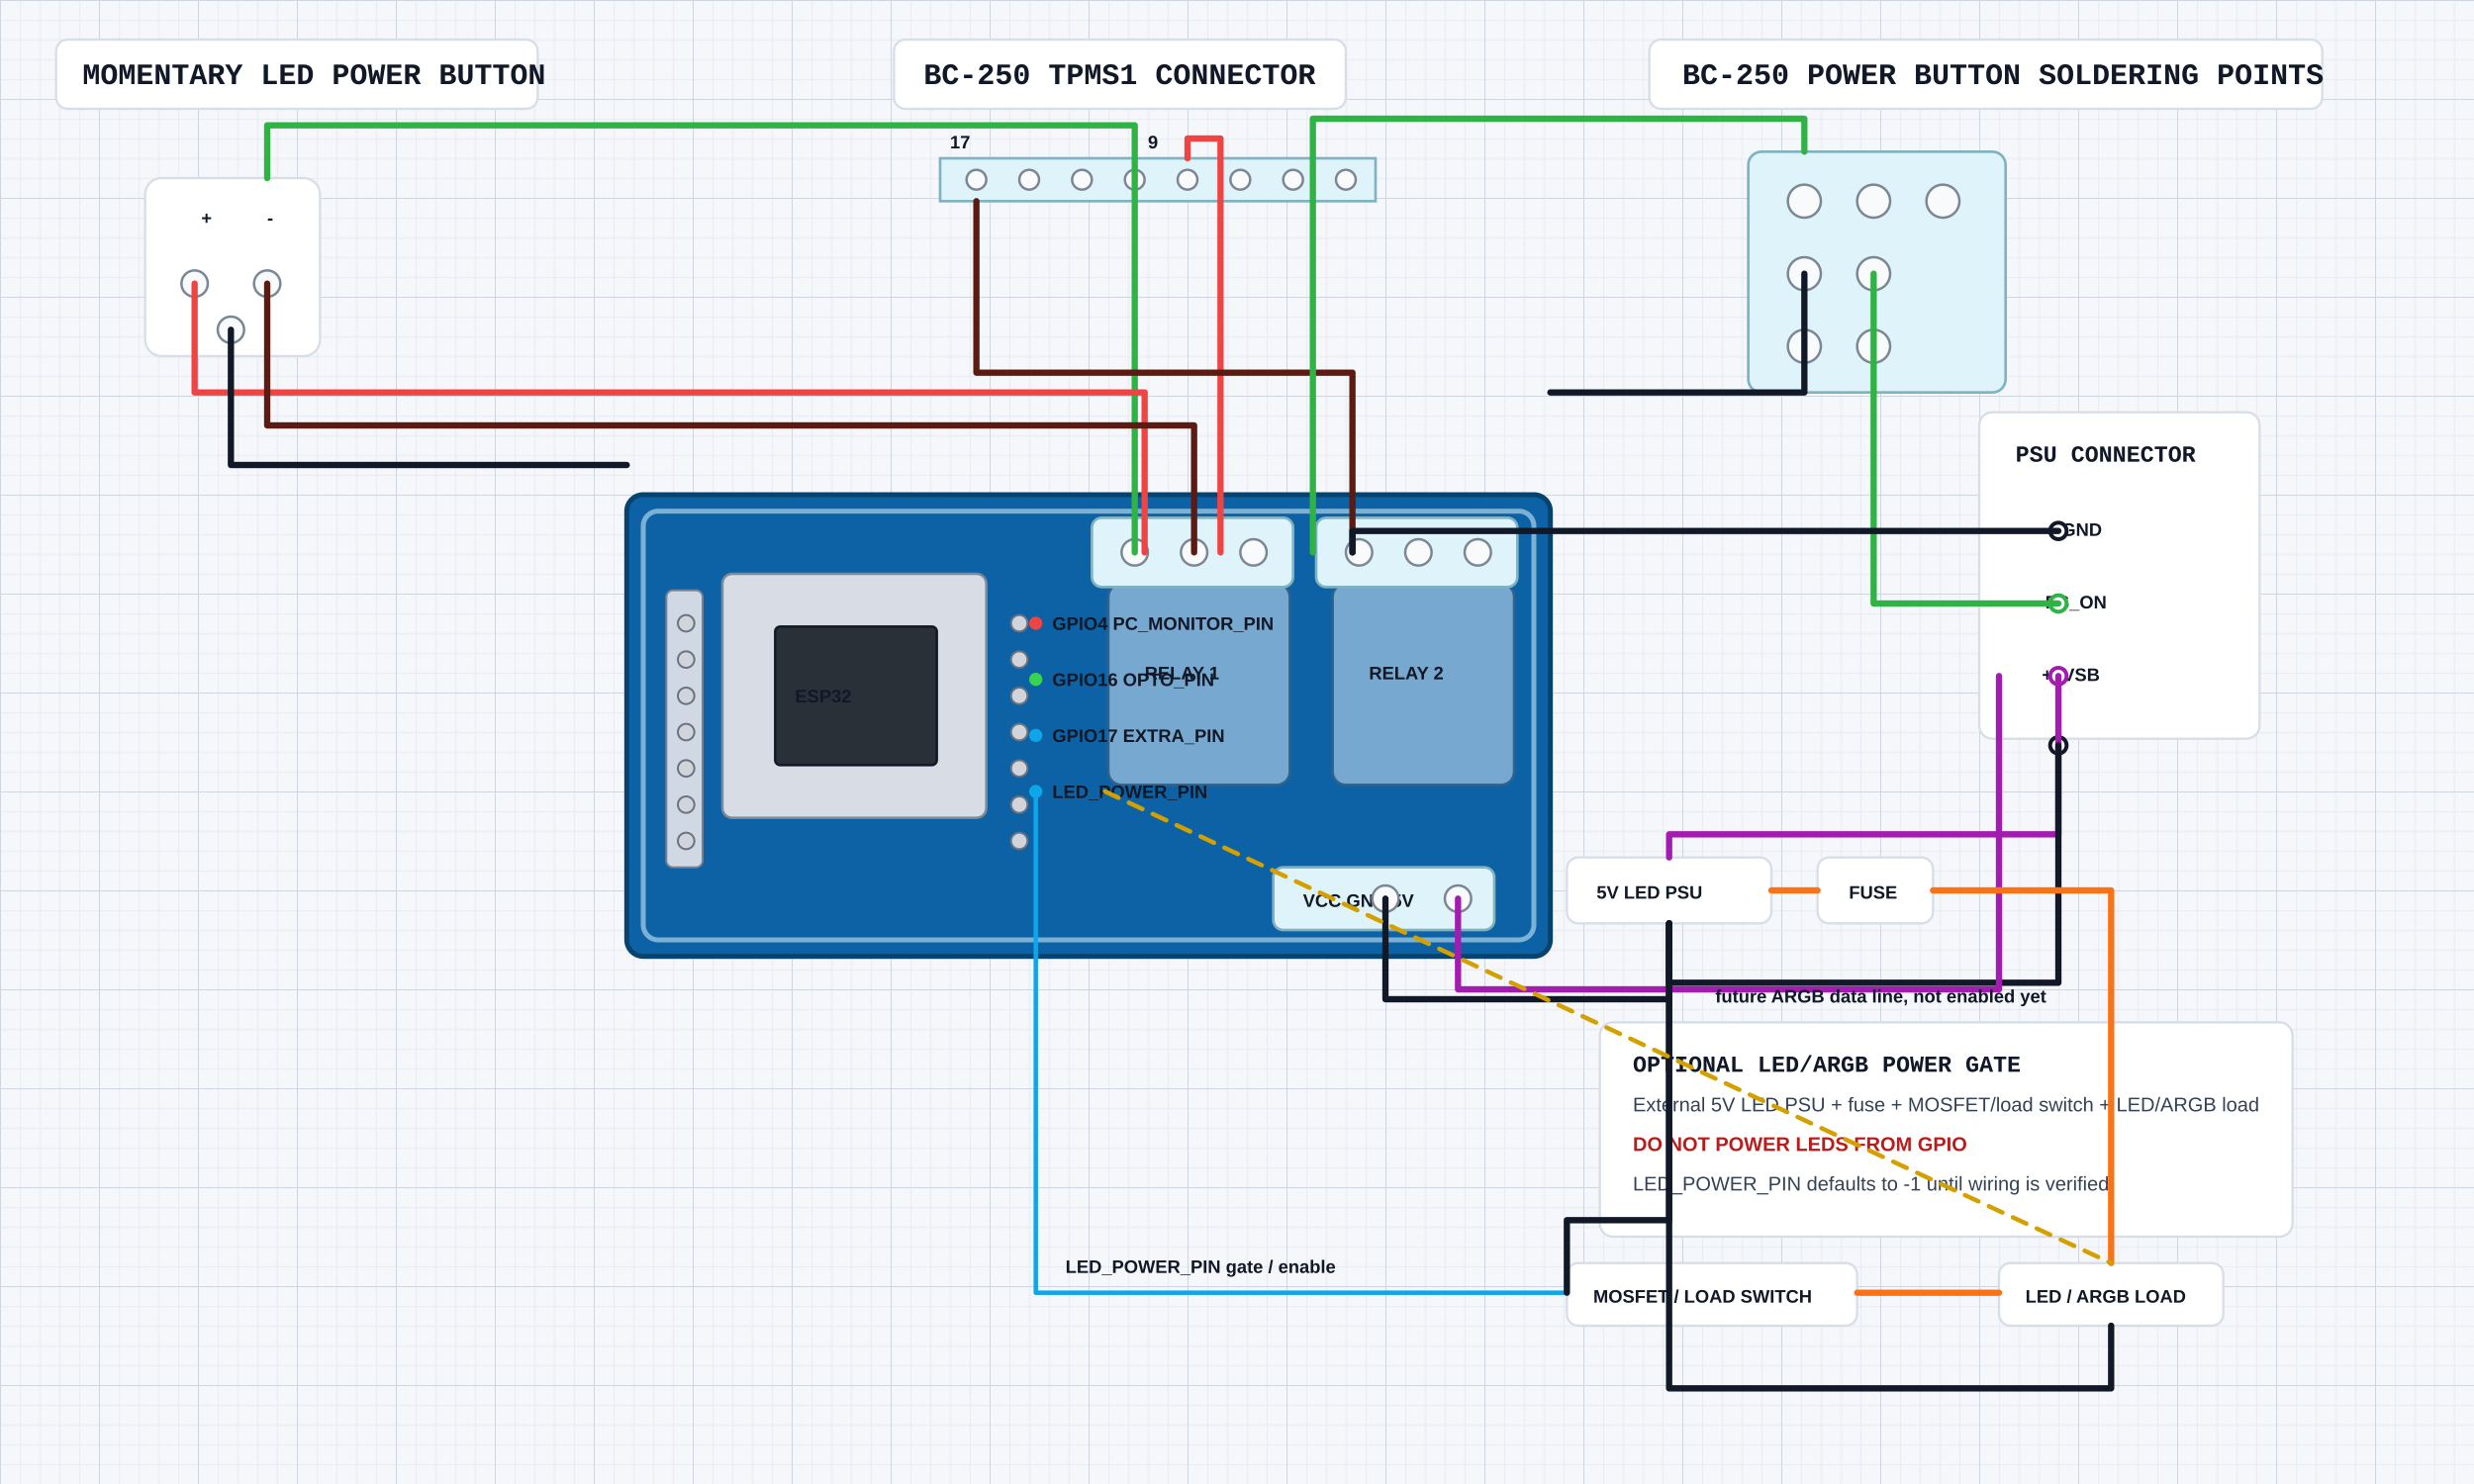
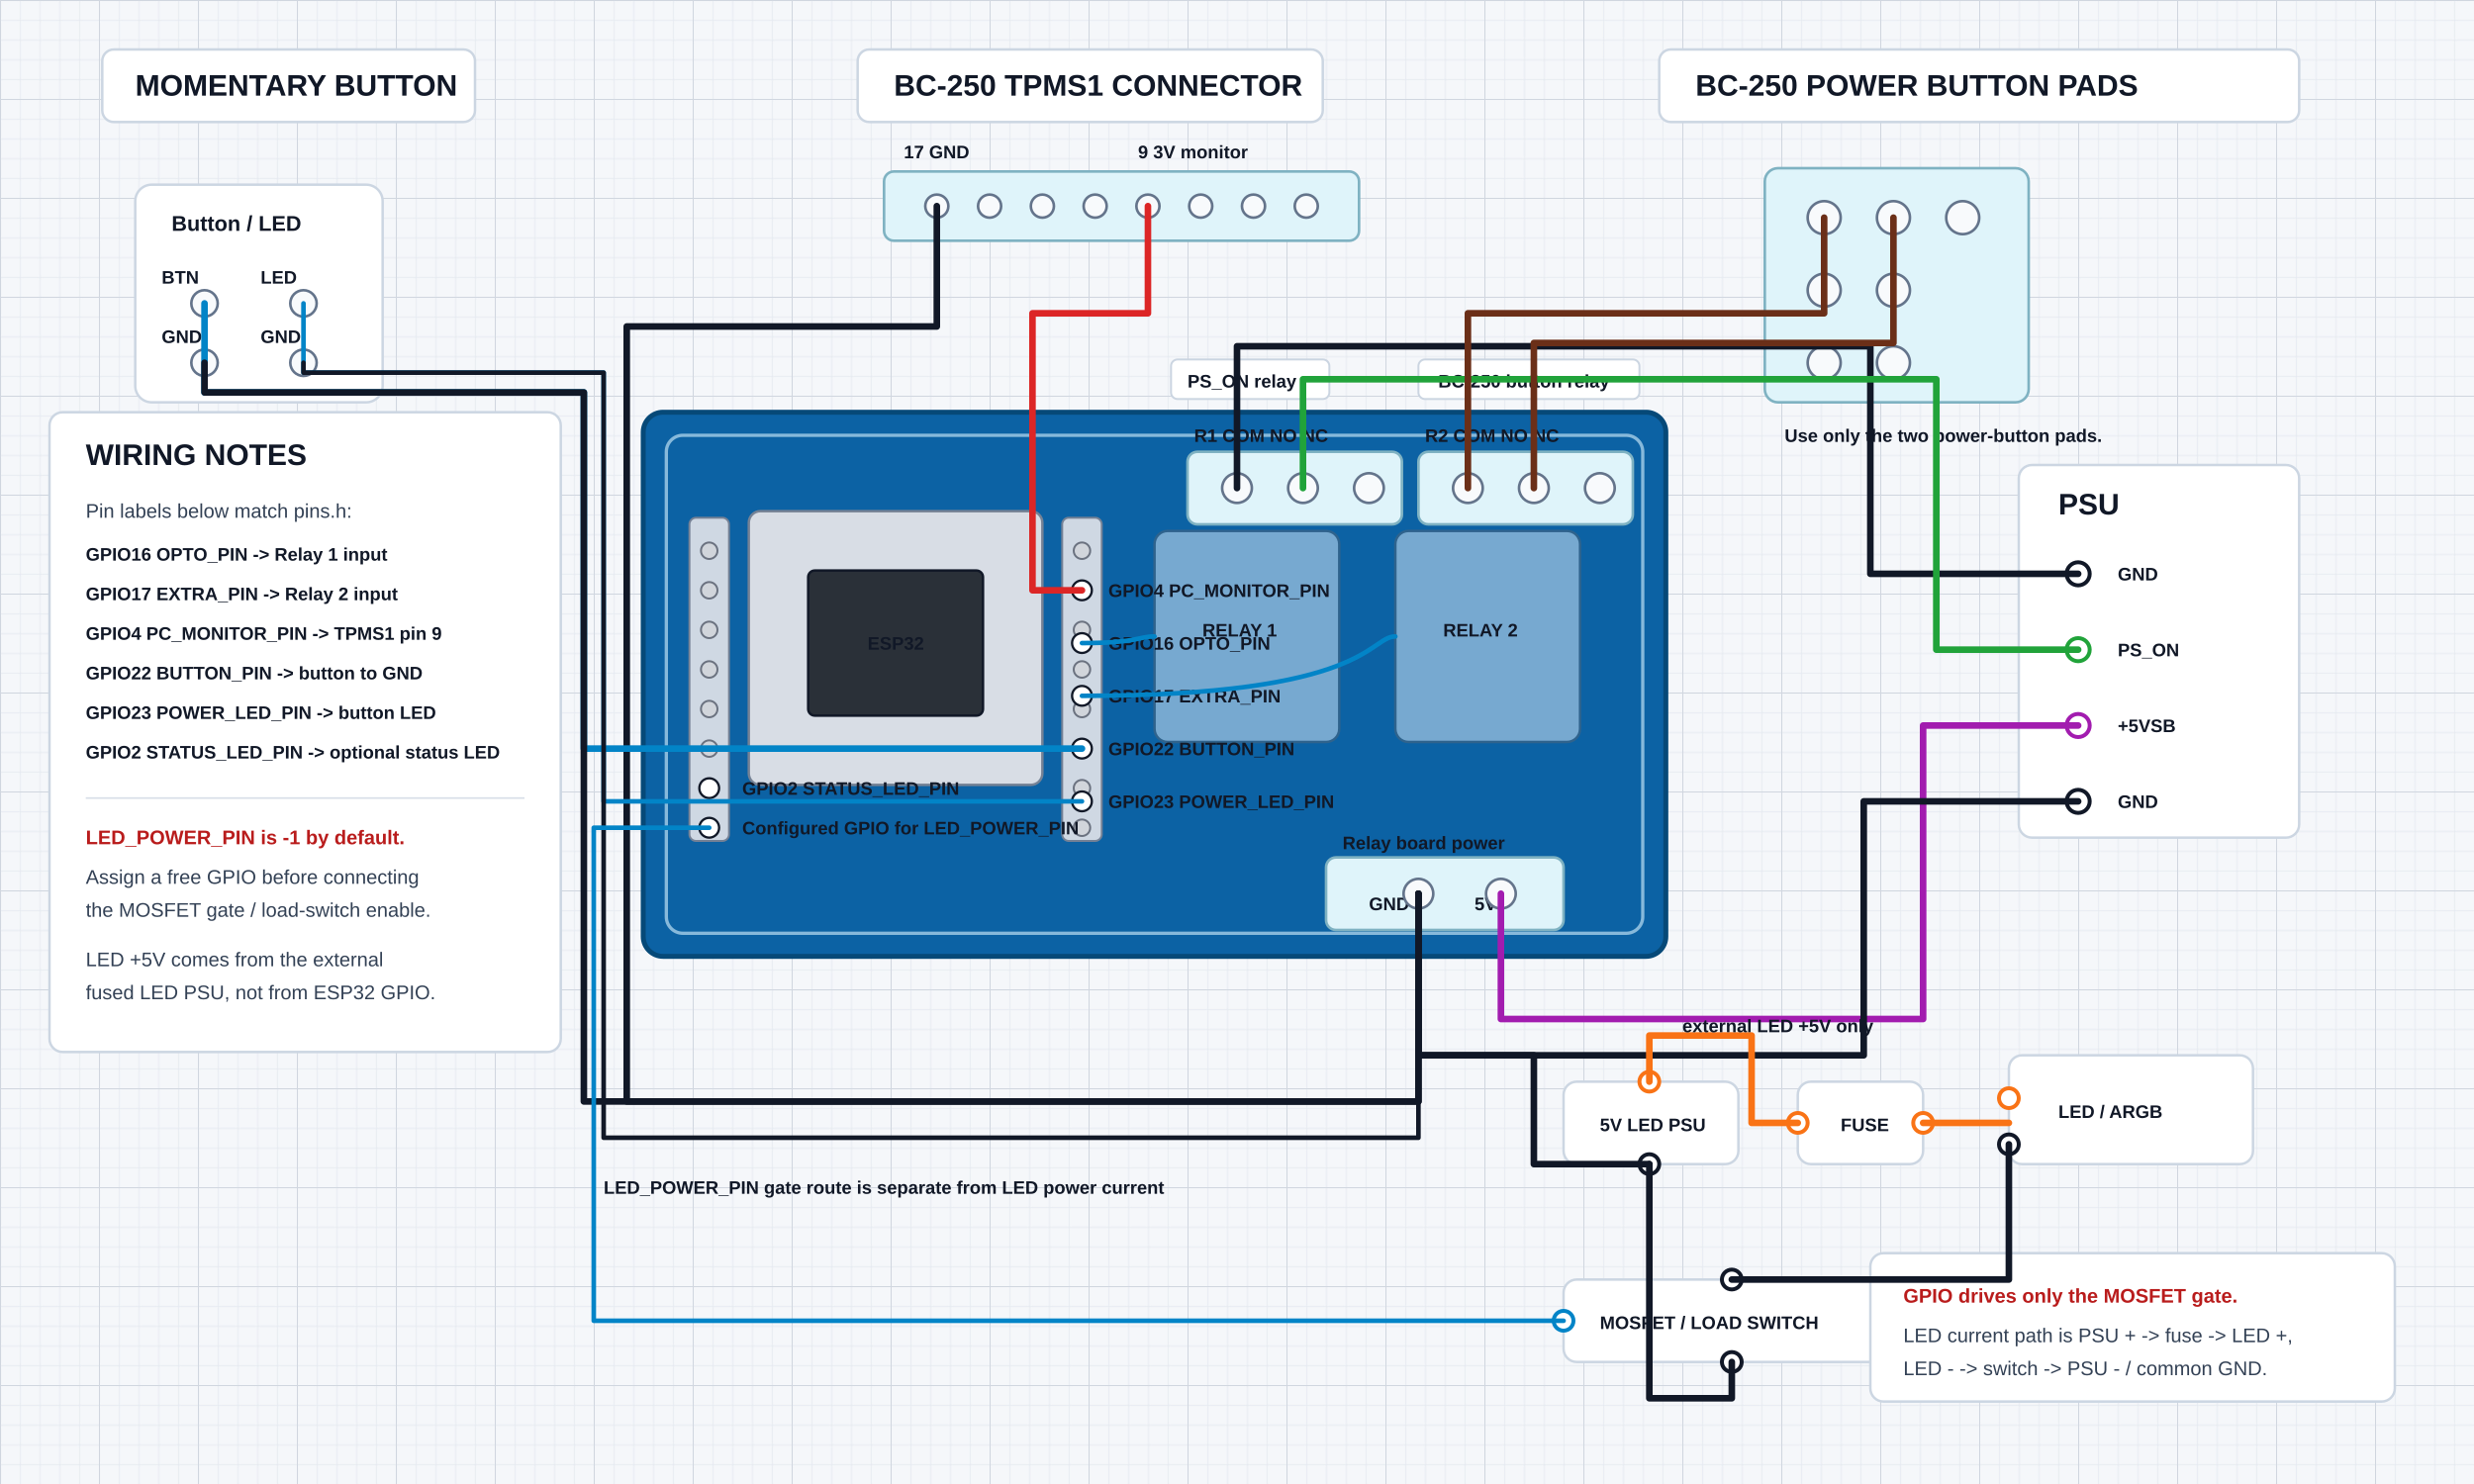
<svg xmlns="http://www.w3.org/2000/svg" width="1500" height="900" viewBox="0 0 1500 900" role="img" aria-labelledby="title desc">
  <defs>
    <pattern id="small-grid" width="12" height="12" patternUnits="userSpaceOnUse">
      <path d="M12 0H0V12" fill="none" stroke="#dfe4ec" stroke-width="1" />
    </pattern>
    <pattern id="grid" width="60" height="60" patternUnits="userSpaceOnUse">
      <rect width="60" height="60" fill="url(#small-grid)" />
      <path d="M60 0H0V60" fill="none" stroke="#c3cad5" stroke-width="1.2" />
    </pattern>
    <style>
      .bg { fill: #f5f7fa; }
-       .labelbox { fill: #fff; stroke: #d7dee8; stroke-width: 1.4; }
-       .board { fill: #0c62a4; stroke: #07436f; stroke-width: 3; }
-       .board-hi { fill: none; stroke: #d8f3ff; stroke-width: 3; opacity: .55; }
-       .espmod { fill: #d8dde5; stroke: #7e8a99; stroke-width: 1.5; }
+       .panel { fill: #fff; stroke: #ccd6e2; stroke-width: 1.5; }
+       .board { fill: #0c62a4; stroke: #064978; stroke-width: 3; }
+       .board-line { fill: none; stroke: #d8f3ff; stroke-width: 2; opacity: .6; }
+       .esp { fill: #d8dde5; stroke: #758295; stroke-width: 1.5; }
      .chip { fill: #2a3038; stroke: #111827; stroke-width: 1.5; }
      .relay { fill: #77a9d0; stroke: #2f638d; stroke-width: 1.5; }
      .terminal { fill: #dff4fa; stroke: #7fb2c2; stroke-width: 1.6; }
-       .hole { fill: #f8fafc; stroke: #7b8794; stroke-width: 1.5; }
      .component { fill: #cfd8e3; stroke: #758195; stroke-width: 1.2; }
-       .title { fill: #111827; font: 700 18px 'Courier New', monospace; }
-       .label { fill: #111827; font: 700 14px 'Courier New', monospace; }
+       .hole { fill: #f8fafc; stroke: #64748b; stroke-width: 1.6; }
+       .pin { fill: #fff; stroke: #111827; stroke-width: 1.4; }
+       .title { fill: #111827; font: 700 18px Arial, sans-serif; }
+       .label { fill: #111827; font: 700 13px Arial, sans-serif; }
      .small { fill: #111827; font: 700 11px Arial, sans-serif; }
      .note { fill: #334155; font: 12px Arial, sans-serif; }
      .warn { fill: #b91c1c; font: 700 12px Arial, sans-serif; }
-       .wire { fill: none; stroke-width: 3.8; stroke-linecap: round; stroke-linejoin: round; }
-       .thinwire { fill: none; stroke-width: 2.7; stroke-linecap: round; stroke-linejoin: round; }
-       .green { stroke: #2fb344; }
-       .red { stroke: #ef4444; }
+       .wire { fill: none; stroke-width: 4; stroke-linecap: round; stroke-linejoin: round; }
+       .thinwire { fill: none; stroke-width: 2.8; stroke-linecap: round; stroke-linejoin: round; }
+       .green { stroke: #21a33a; }
+       .red { stroke: #dc2626; }
      .orange { stroke: #f97316; }
      .black { stroke: #111827; }
-       .brown { stroke: #5b1b12; }
+       .brown { stroke: #6b2f18; }
      .purple { stroke: #a21caf; }
-       .blue { stroke: #0ea5e9; }
-       .yellow { stroke: #d4a000; stroke-dasharray: 9 7; }
+       .blue { stroke: #0284c7; }
+       .gray { stroke: #64748b; }
+       .yellow { stroke: #d4a000; stroke-dasharray: 10 8; }
      .node { fill: #fff; stroke-width: 2.4; }
+       .netlabel { fill: #fff; stroke: #cbd5e1; stroke-width: 1.2; }
    </style>
  </defs>
  <rect width="1500" height="900" class="bg" />
  <rect width="1500" height="900" fill="url(#grid)" opacity=".72" />
-   <rect x="34" y="24" width="292" height="42" rx="7" class="labelbox" />
-   <text x="50" y="51" class="title">MOMENTARY LED POWER BUTTON</text>
-   <rect x="542" y="24" width="274" height="42" rx="7" class="labelbox" />
-   <text x="560" y="51" class="title">BC-250 TPMS1 CONNECTOR</text>
-   <rect x="1000" y="24" width="408" height="42" rx="7" class="labelbox" />
-   <text x="1020" y="51" class="title">BC-250 POWER BUTTON SOLDERING POINTS</text>
-   <rect x="1200" y="250" width="170" height="198" rx="8" class="labelbox" />
-   <text x="1222" y="280" class="label">PSU CONNECTOR</text>
-   <text x="1250" y="325" class="small">GND</text>
-   <text x="1240" y="369" class="small" fill="#087f23">PS_ON</text>
-   <text x="1238" y="413" class="small" fill="#a21caf">+5VSB</text>
-   <rect x="88" y="108" width="106" height="108" rx="10" class="labelbox" />
-   <text x="122" y="136" class="small" fill="#ef4444">+</text>
-   <text x="162" y="136" class="small">-</text>
-   <circle cx="118" cy="172" r="8" class="hole" />
-   <circle cx="162" cy="172" r="8" class="hole" />
-   <circle cx="140" cy="200" r="8" class="hole" />
-   <rect x="570" y="96" width="264" height="26" class="terminal" />
-   <text x="576" y="90" class="small">17</text>
-   <text x="696" y="90" class="small">9</text>
-   <circle cx="592" cy="109" r="6" class="hole" />
-   <circle cx="624" cy="109" r="6" class="hole" />
-   <circle cx="656" cy="109" r="6" class="hole" />
-   <circle cx="688" cy="109" r="6" class="hole" />
-   <circle cx="720" cy="109" r="6" class="hole" />
-   <circle cx="752" cy="109" r="6" class="hole" />
-   <circle cx="784" cy="109" r="6" class="hole" />
-   <circle cx="816" cy="109" r="6" class="hole" />
-   <g transform="translate(1060 92)">
-     <rect x="0" y="0" width="156" height="146" rx="8" class="terminal" />
-     <circle cx="34" cy="30" r="10" class="hole" />
-     <circle cx="76" cy="30" r="10" class="hole" />
-     <circle cx="118" cy="30" r="10" class="hole" />
-     <circle cx="34" cy="74" r="10" class="hole" />
-     <circle cx="76" cy="74" r="10" class="hole" />
-     <circle cx="34" cy="118" r="10" class="hole" />
-     <circle cx="76" cy="118" r="10" class="hole" />
-   </g>
-   <g id="esp32-two-relay-board" transform="translate(380 300)">
-     <rect x="0" y="0" width="560" height="280" rx="10" class="board" />
-     <rect x="10" y="10" width="540" height="260" rx="9" class="board-hi" />
-     <rect x="58" y="48" width="160" height="148" rx="6" class="espmod" />
-     <rect x="90" y="80" width="98" height="84" rx="3" class="chip" />
-     <text x="102" y="126" class="small" fill="#fff">ESP32</text>
-     <rect x="24" y="58" width="22" height="168" rx="4" class="component" />
+   <rect x="30" y="250" width="310" height="388" rx="8" class="panel" />
+   <text x="52" y="282" class="title">WIRING NOTES</text>
+   <text x="52" y="314" class="note">Pin labels below match pins.h:</text>
+   <text x="52" y="340" class="small">GPIO16 OPTO_PIN -&gt; Relay 1 input</text>
+   <text x="52" y="364" class="small">GPIO17 EXTRA_PIN -&gt; Relay 2 input</text>
+   <text x="52" y="388" class="small">GPIO4 PC_MONITOR_PIN -&gt; TPMS1 pin 9</text>
+   <text x="52" y="412" class="small">GPIO22 BUTTON_PIN -&gt; button to GND</text>
+   <text x="52" y="436" class="small">GPIO23 POWER_LED_PIN -&gt; button LED</text>
+   <text x="52" y="460" class="small">GPIO2 STATUS_LED_PIN -&gt; optional status LED</text>
+   <line x1="52" y1="484" x2="318" y2="484" stroke="#d7dee8" stroke-width="1" />
+   <text x="52" y="512" class="warn">LED_POWER_PIN is -1 by default.</text>
+   <text x="52" y="536" class="note">Assign a free GPIO before connecting</text>
+   <text x="52" y="556" class="note">the MOSFET gate / load-switch enable.</text>
+   <text x="52" y="586" class="note">LED +5V comes from the external</text>
+   <text x="52" y="606" class="note">fused LED PSU, not from ESP32 GPIO.</text>
+   <rect x="62" y="30" width="226" height="44" rx="7" class="panel" />
+   <text x="82" y="58" class="title">MOMENTARY BUTTON</text>
+   <rect x="520" y="30" width="282" height="44" rx="7" class="panel" />
+   <text x="542" y="58" class="title">BC-250 TPMS1 CONNECTOR</text>
+   <rect x="1006" y="30" width="388" height="44" rx="7" class="panel" />
+   <text x="1028" y="58" class="title">BC-250 POWER BUTTON PADS</text>
+   <g id="button-connector">
+     <rect x="82" y="112" width="150" height="132" rx="10" class="panel" />
+     <text x="104" y="140" class="label">Button / LED</text>
+     <text x="98" y="172" class="small">BTN</text>
+     <text x="98" y="208" class="small">GND</text>
+     <text x="158" y="172" class="small">LED</text>
+     <text x="158" y="208" class="small">GND</text>
+     <circle cx="124" cy="184" r="8" class="hole" />
+     <circle cx="124" cy="220" r="8" class="hole" />
+     <circle cx="184" cy="184" r="8" class="hole" />
+     <circle cx="184" cy="220" r="8" class="hole" />
+   </g>
+   <g id="tpms1-connector">
+     <rect x="536" y="104" width="288" height="42" rx="6" class="terminal" />
+     <text x="548" y="96" class="small">17 GND</text>
+     <text x="690" y="96" class="small">9 3V monitor</text>
+     <circle cx="568" cy="125" r="7" class="hole" />
+     <circle cx="600" cy="125" r="7" class="hole" />
+     <circle cx="632" cy="125" r="7" class="hole" />
+     <circle cx="664" cy="125" r="7" class="hole" />
+     <circle cx="696" cy="125" r="7" class="hole" />
+     <circle cx="728" cy="125" r="7" class="hole" />
+     <circle cx="760" cy="125" r="7" class="hole" />
+     <circle cx="792" cy="125" r="7" class="hole" />
+   </g>
+   <g id="bc250-power-button-pads">
+     <rect x="1070" y="102" width="160" height="142" rx="8" class="terminal" />
+     <circle cx="1106" cy="132" r="10" class="hole" />
+     <circle cx="1148" cy="132" r="10" class="hole" />
+     <circle cx="1190" cy="132" r="10" class="hole" />
+     <circle cx="1106" cy="176" r="10" class="hole" />
+     <circle cx="1148" cy="176" r="10" class="hole" />
+     <circle cx="1106" cy="220" r="10" class="hole" />
+     <circle cx="1148" cy="220" r="10" class="hole" />
+     <text x="1082" y="268" class="small">Use only the two power-button pads.</text>
+   </g>
+   <g id="psu-connector">
+     <rect x="1224" y="282" width="170" height="226" rx="8" class="panel" />
+     <text x="1248" y="312" class="title">PSU</text>
+     <text x="1284" y="352" class="small">GND</text>
+     <text x="1284" y="398" class="small">PS_ON</text>
+     <text x="1284" y="444" class="small">+5VSB</text>
+     <text x="1284" y="490" class="small">GND</text>
+     <circle cx="1260" cy="348" r="7" class="node black" />
+     <circle cx="1260" cy="394" r="7" class="node green" />
+     <circle cx="1260" cy="440" r="7" class="node purple" />
+     <circle cx="1260" cy="486" r="7" class="node black" />
+   </g>
+   <g id="esp32-two-relay-board">
+     <rect x="390" y="250" width="620" height="330" rx="12" class="board" />
+     <rect x="404" y="264" width="592" height="302" rx="10" class="board-line" />
+     <rect x="454" y="310" width="178" height="166" rx="7" class="esp" />
+     <rect x="490" y="346" width="106" height="88" rx="4" class="chip" />
+     <text x="526" y="394" class="small" fill="#fff">ESP32</text>
+     <rect x="418" y="314" width="24" height="196" rx="4" class="component" />
+     <rect x="644" y="314" width="24" height="196" rx="4" class="component" />
    <g fill="#d1d5db" stroke="#6b7280" stroke-width="1.2">
-       <circle cx="36" cy="78" r="5" />
-       <circle cx="36" cy="100" r="5" />
-       <circle cx="36" cy="122" r="5" />
-       <circle cx="36" cy="144" r="5" />
-       <circle cx="36" cy="166" r="5" />
-       <circle cx="36" cy="188" r="5" />
-       <circle cx="36" cy="210" r="5" />
-       <circle cx="238" cy="78" r="5" />
-       <circle cx="238" cy="100" r="5" />
-       <circle cx="238" cy="122" r="5" />
-       <circle cx="238" cy="144" r="5" />
-       <circle cx="238" cy="166" r="5" />
-       <circle cx="238" cy="188" r="5" />
-       <circle cx="238" cy="210" r="5" />
+       <circle cx="430" cy="334" r="5" />
+       <circle cx="430" cy="358" r="5" />
+       <circle cx="430" cy="382" r="5" />
+       <circle cx="430" cy="406" r="5" />
+       <circle cx="430" cy="430" r="5" />
+       <circle cx="430" cy="454" r="5" />
+       <circle cx="430" cy="478" r="5" />
+       <circle cx="430" cy="502" r="5" />
+       <circle cx="656" cy="334" r="5" />
+       <circle cx="656" cy="358" r="5" />
+       <circle cx="656" cy="382" r="5" />
+       <circle cx="656" cy="406" r="5" />
+       <circle cx="656" cy="430" r="5" />
+       <circle cx="656" cy="454" r="5" />
+       <circle cx="656" cy="478" r="5" />
+       <circle cx="656" cy="502" r="5" />
    </g>
-     <rect x="292" y="54" width="110" height="122" rx="8" class="relay" />
-     <rect x="428" y="54" width="110" height="122" rx="8" class="relay" />
-     <text x="314" y="112" class="small" fill="#fff">RELAY 1</text>
-     <text x="450" y="112" class="small" fill="#fff">RELAY 2</text>
-     <rect x="282" y="14" width="122" height="42" rx="6" class="terminal" />
-     <rect x="418" y="14" width="122" height="42" rx="6" class="terminal" />
-     <circle cx="308" cy="35" r="8" class="hole" />
-     <circle cx="344" cy="35" r="8" class="hole" />
-     <circle cx="380" cy="35" r="8" class="hole" />
-     <circle cx="444" cy="35" r="8" class="hole" />
-     <circle cx="480" cy="35" r="8" class="hole" />
-     <circle cx="516" cy="35" r="8" class="hole" />
-     <rect x="392" y="226" width="134" height="38" rx="6" class="terminal" />
-     <text x="410" y="250" class="small">VCC  GND  5V</text>
-     <circle cx="460" cy="245" r="8" class="hole" />
-     <circle cx="504" cy="245" r="8" class="hole" />
-     <circle cx="248" cy="78" r="4" fill="#ef4444" />
-     <text x="258" y="82" class="small">GPIO4 PC_MONITOR_PIN</text>
-     <circle cx="248" cy="112" r="4" fill="#39d353" />
-     <text x="258" y="116" class="small">GPIO16 OPTO_PIN</text>
-     <circle cx="248" cy="146" r="4" fill="#0ea5e9" />
-     <text x="258" y="150" class="small">GPIO17 EXTRA_PIN</text>
-     <circle cx="248" cy="180" r="4" fill="#0ea5e9" />
-     <text x="258" y="184" class="small">LED_POWER_PIN</text>
-   </g>
-   <rect x="970" y="620" width="420" height="130" rx="8" class="labelbox" />
-   <text x="990" y="650" class="label">OPTIONAL LED/ARGB POWER GATE</text>
-   <text x="990" y="674" class="note">External 5V LED PSU + fuse + MOSFET/load switch + LED/ARGB load</text>
-   <text x="990" y="698" class="warn">DO NOT POWER LEDS FROM GPIO</text>
-   <text x="990" y="722" class="note">LED_POWER_PIN defaults to -1 until wiring is verified</text>
-   <rect x="950" y="520" width="124" height="40" rx="7" class="labelbox" />
-   <text x="968" y="545" class="small">5V LED PSU</text>
-   <rect x="1102" y="520" width="70" height="40" rx="7" class="labelbox" />
-   <text x="1121" y="545" class="small">FUSE</text>
-   <rect x="950" y="766" width="176" height="38" rx="7" class="labelbox" />
-   <text x="966" y="790" class="small">MOSFET / LOAD SWITCH</text>
-   <rect x="1212" y="766" width="136" height="38" rx="7" class="labelbox" />
-   <text x="1228" y="790" class="small">LED / ARGB LOAD</text>
-   <circle cx="1248" cy="322" r="5" class="node black" />
-   <circle cx="1248" cy="366" r="5" class="node green" />
-   <circle cx="1248" cy="410" r="5" class="node purple" />
-   <circle cx="1248" cy="452" r="5" class="node black" />
-   <path class="wire green" d="M162 108 L162 76 L688 76 L688 335" />
-   <path class="wire red" d="M118 172 L118 238 L694 238 L694 335" />
-   <path class="wire brown" d="M162 172 L162 258 L724 258 L724 335" />
-   <path class="wire black" d="M140 200 L140 282 L380 282" />
-   <path class="wire red" d="M720 96 L720 84 L740 84 L740 335" />
-   <path class="wire brown" d="M592 122 L592 226 L820 226 L820 335" />
-   <path class="wire green" d="M1094 92 L1094 72 L796 72 L796 335" />
-   <path class="wire black" d="M1094 166 L1094 238 L940 238" />
-   <path class="wire green" d="M1136 166 L1136 366 L1248 366" />
-   <path class="wire black" d="M820 335 L820 322 L1248 322" />
-   <path class="wire purple" d="M1248 410 L1248 506 L1012 506 L1012 520" />
-   <path class="wire black" d="M1248 452 L1248 596 L1012 596 L1012 560" />
-   <path class="wire black" d="M1012 560 L1012 606 L840 606 L840 545" />
-   <path class="wire purple" d="M884 545 L884 600 L1212 600 L1212 410" />
-   <path class="thinwire blue" d="M628 480 L628 784 L950 784" />
-   <text x="646" y="772" class="small" fill="#0ea5e9">LED_POWER_PIN gate / enable</text>
-   <path class="wire orange" d="M1074 540 L1102 540" />
-   <path class="wire orange" d="M1172 540 L1280 540 L1280 766" />
-   <path class="wire orange" d="M1126 784 L1212 784" />
-   <path class="wire black" d="M1012 560 L1012 740 L950 740 L950 784" />
-   <path class="wire black" d="M1280 804 L1280 842 L1012 842 L1012 560" />
-   <path class="thinwire yellow" d="M670 480 C840 560 1030 650 1280 766" />
-   <text x="1040" y="608" class="small" fill="#b45309">future ARGB data line, not enabled yet</text>
+     <rect x="700" y="322" width="112" height="128" rx="8" class="relay" />
+     <rect x="846" y="322" width="112" height="128" rx="8" class="relay" />
+     <text x="729" y="386" class="small" fill="#fff">RELAY 1</text>
+     <text x="875" y="386" class="small" fill="#fff">RELAY 2</text>
+     <rect x="720" y="274" width="130" height="44" rx="6" class="terminal" />
+     <text x="724" y="268" class="small">R1 COM  NO  NC</text>
+     <circle cx="750" cy="296" r="9" class="hole" />
+     <circle cx="790" cy="296" r="9" class="hole" />
+     <circle cx="830" cy="296" r="9" class="hole" />
+     <rect x="860" y="274" width="130" height="44" rx="6" class="terminal" />
+     <text x="864" y="268" class="small">R2 COM  NO  NC</text>
+     <circle cx="890" cy="296" r="9" class="hole" />
+     <circle cx="930" cy="296" r="9" class="hole" />
+     <circle cx="970" cy="296" r="9" class="hole" />
+     <rect x="804" y="520" width="144" height="44" rx="6" class="terminal" />
+     <text x="814" y="515" class="small">Relay board power</text>
+     <text x="830" y="552" class="small">GND</text>
+     <text x="894" y="552" class="small">5V</text>
+     <circle cx="860" cy="542" r="9" class="hole" />
+     <circle cx="910" cy="542" r="9" class="hole" />
+     <circle cx="656" cy="358" r="6" class="pin" />
+     <text x="672" y="362" class="small">GPIO4 PC_MONITOR_PIN</text>
+     <circle cx="656" cy="390" r="6" class="pin" />
+     <text x="672" y="394" class="small">GPIO16 OPTO_PIN</text>
+     <circle cx="656" cy="422" r="6" class="pin" />
+     <text x="672" y="426" class="small">GPIO17 EXTRA_PIN</text>
+     <circle cx="656" cy="454" r="6" class="pin" />
+     <text x="672" y="458" class="small">GPIO22 BUTTON_PIN</text>
+     <circle cx="656" cy="486" r="6" class="pin" />
+     <text x="672" y="490" class="small">GPIO23 POWER_LED_PIN</text>
+     <circle cx="430" cy="478" r="6" class="pin" />
+     <text x="450" y="482" class="small">GPIO2 STATUS_LED_PIN</text>
+     <circle cx="430" cy="502" r="6" class="pin" />
+     <text x="450" y="506" class="small">Configured GPIO for LED_POWER_PIN</text>
+     <path class="thinwire blue" d="M656 390 C690 390 690 386 700 386" />
+     <path class="thinwire blue" d="M656 422 C830 422 830 386 846 386" />
+   </g>
+   <g id="led-power-gate">
+     <rect x="948" y="656" width="106" height="50" rx="8" class="panel" />
+     <text x="970" y="686" class="small">5V LED PSU</text>
+     <rect x="1090" y="656" width="76" height="50" rx="8" class="panel" />
+     <text x="1116" y="686" class="small">FUSE</text>
+     <rect x="1218" y="640" width="148" height="66" rx="8" class="panel" />
+     <text x="1248" y="678" class="small">LED / ARGB</text>
+     <rect x="948" y="776" width="204" height="50" rx="8" class="panel" />
+     <text x="970" y="806" class="small">MOSFET / LOAD SWITCH</text>
+     <circle cx="1000" cy="656" r="6" class="node orange" />
+     <circle cx="1000" cy="706" r="6" class="node black" />
+     <circle cx="1090" cy="681" r="6" class="node orange" />
+     <circle cx="1166" cy="681" r="6" class="node orange" />
+     <circle cx="1218" cy="666" r="6" class="node orange" />
+     <circle cx="1218" cy="694" r="6" class="node black" />
+     <circle cx="948" cy="801" r="6" class="node blue" />
+     <circle cx="1050" cy="776" r="6" class="node black" />
+     <circle cx="1050" cy="826" r="6" class="node black" />
+     <rect x="1134" y="760" width="318" height="90" rx="8" class="panel" />
+     <text x="1154" y="790" class="warn">GPIO drives only the MOSFET gate.</text>
+     <text x="1154" y="814" class="note">LED current path is PSU + -&gt; fuse -&gt; LED +,</text>
+     <text x="1154" y="834" class="note">LED - -&gt; switch -&gt; PSU - / common GND.</text>
+   </g>
+   <rect x="710" y="218" width="96" height="24" rx="4" class="netlabel" />
+   <text x="720" y="235" class="small">PS_ON relay</text>
+   <rect x="860" y="218" width="134" height="24" rx="4" class="netlabel" />
+   <text x="872" y="235" class="small">BC-250 button relay</text>
+   <path class="wire black" d="M1260 348 H1134 V210 H750 V296" />
+   <path class="wire green" d="M1260 394 H1174 V230 H790 V296" />
+   <path class="wire purple" d="M1260 440 H1166 V618 H910 V542" />
+   <path class="wire black" d="M1260 486 H1130 V640 H860 V542" />
+   <path class="wire brown" d="M1106 132 V190 H890 V296" />
+   <path class="wire brown" d="M1148 132 V208 H930 V296" />
+   <path class="wire red" d="M696 125 V190 H626 V358 H656" />
+   <path class="wire black" d="M568 125 V198 H380 V668 H860 V542" />
+   <path class="wire blue" d="M124 184 V238 H354 V454 H656" />
+   <path class="wire black" d="M124 220 V238 H354 V668 H860 V542" />
+   <path class="thinwire blue" d="M184 184 V226 H366 V486 H656" />
+   <path class="thinwire black" d="M184 220 V226 H366 V690 H860 V542" />
+   <path class="thinwire blue" d="M430 502 H360 V801 H948" />
+   <path class="wire orange" d="M1000 656 V628 H1062 V681 H1090" />
+   <path class="wire orange" d="M1166 681 H1218" />
+   <path class="wire black" d="M1218 694 V776 H1050" />
+   <path class="wire black" d="M1050 826 V848 H1000 V706" />
+   <path class="wire black" d="M1000 706 H930 V640 H860 V542" />
+   <text x="1020" y="626" class="small" fill="#f97316">external LED +5V only</text>
+   <text x="366" y="724" class="small" fill="#0284c7">LED_POWER_PIN gate route is separate from LED power current</text>
</svg>
